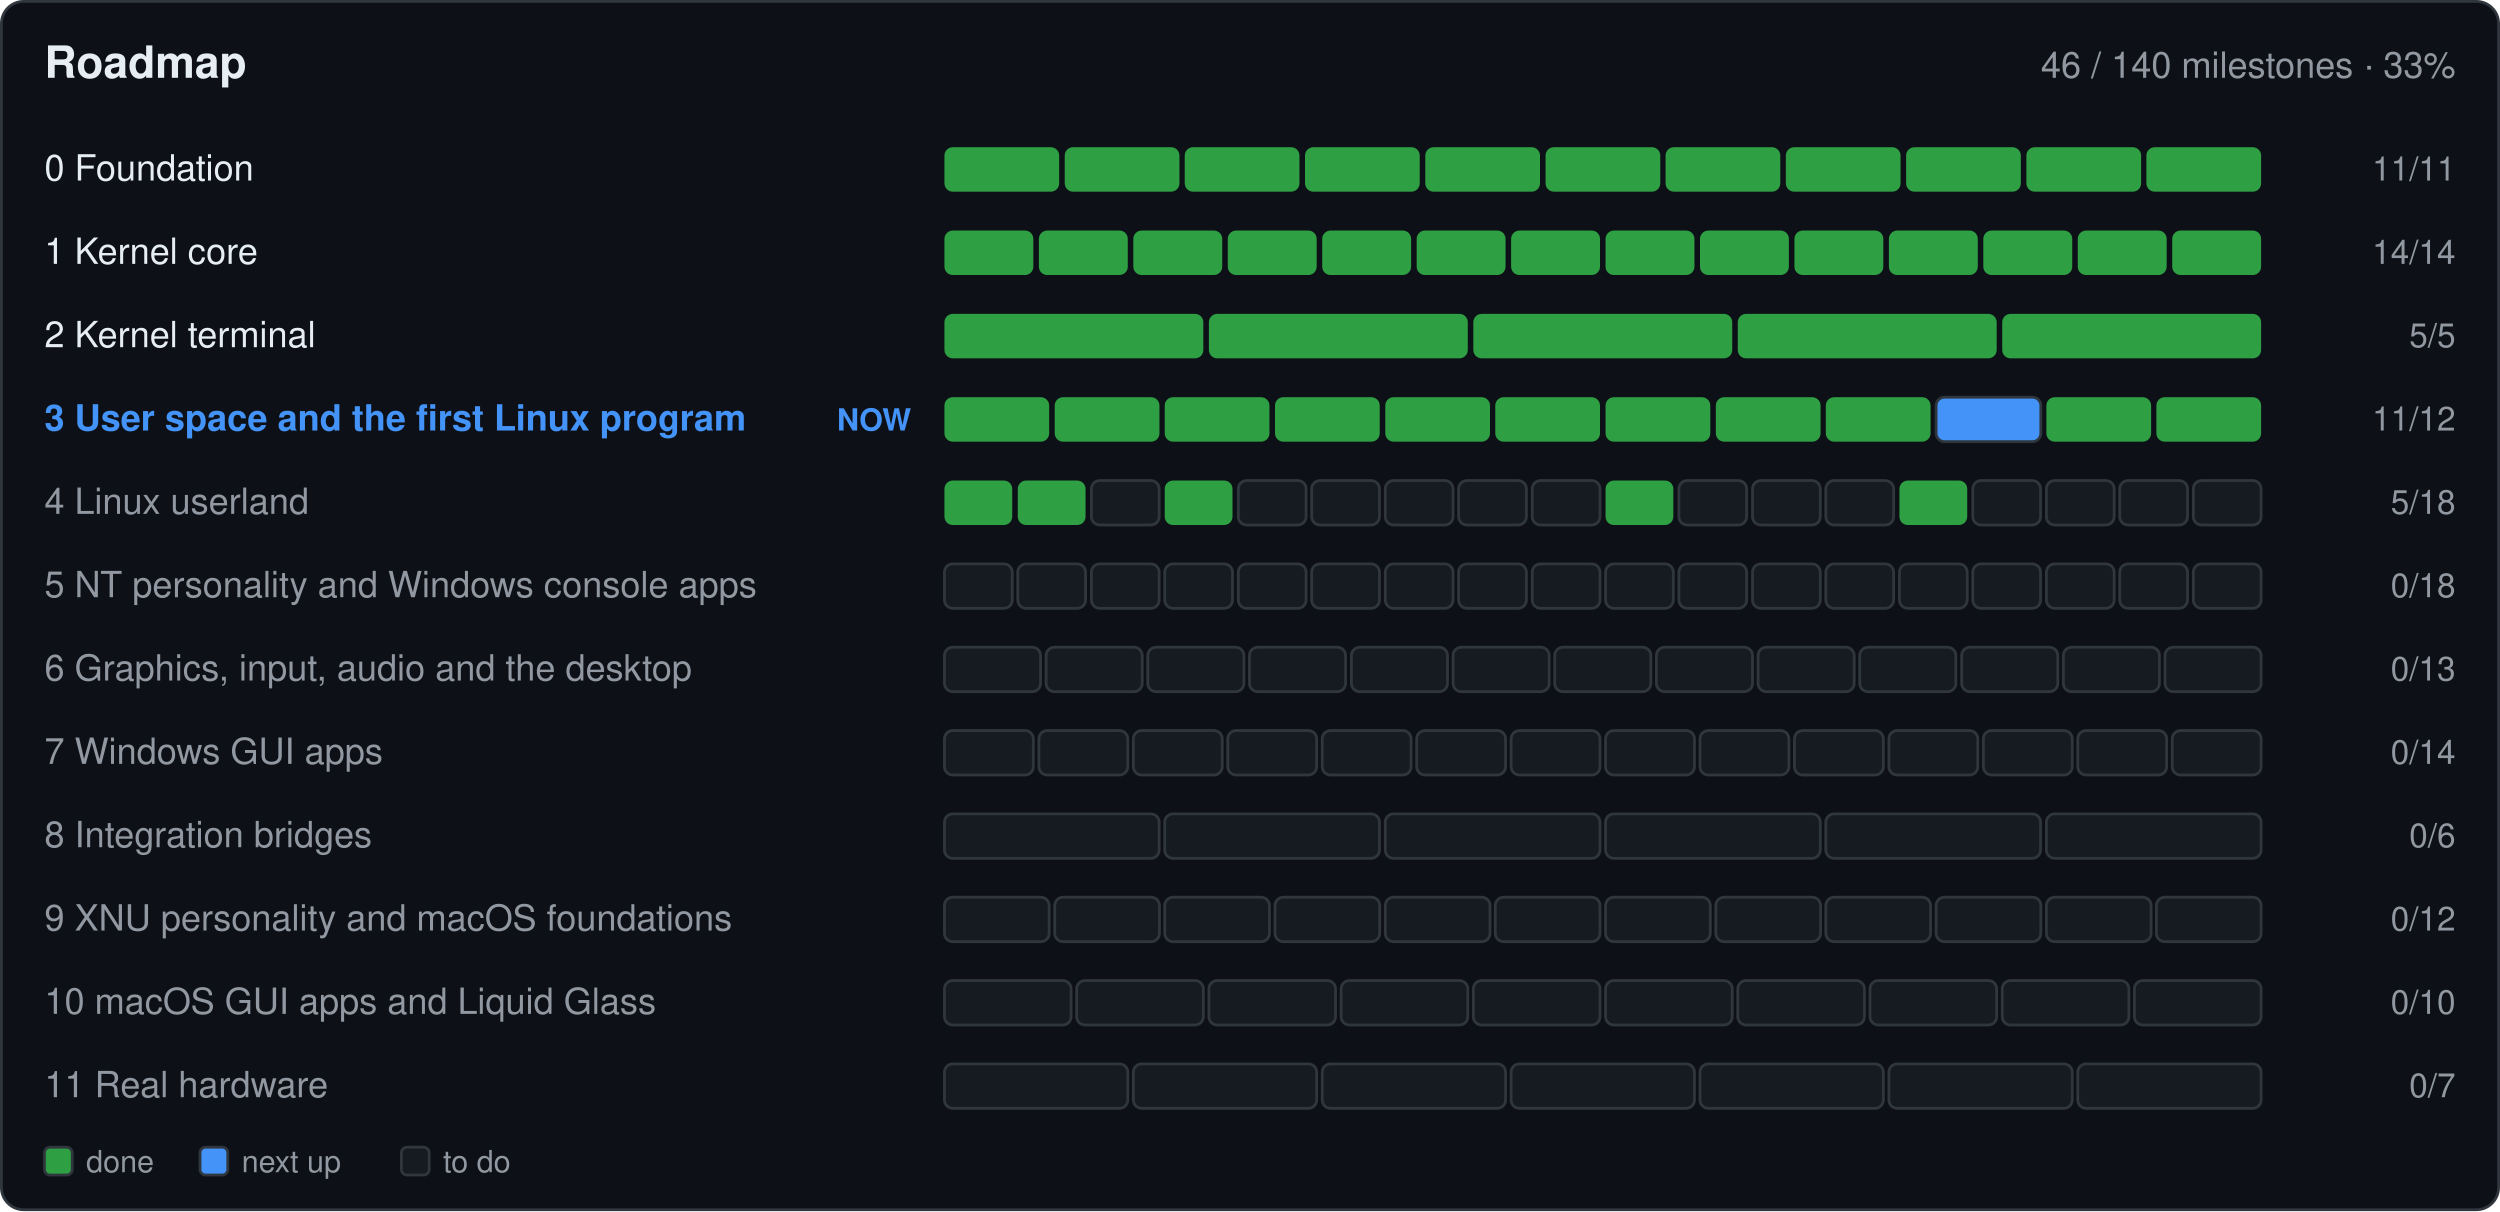
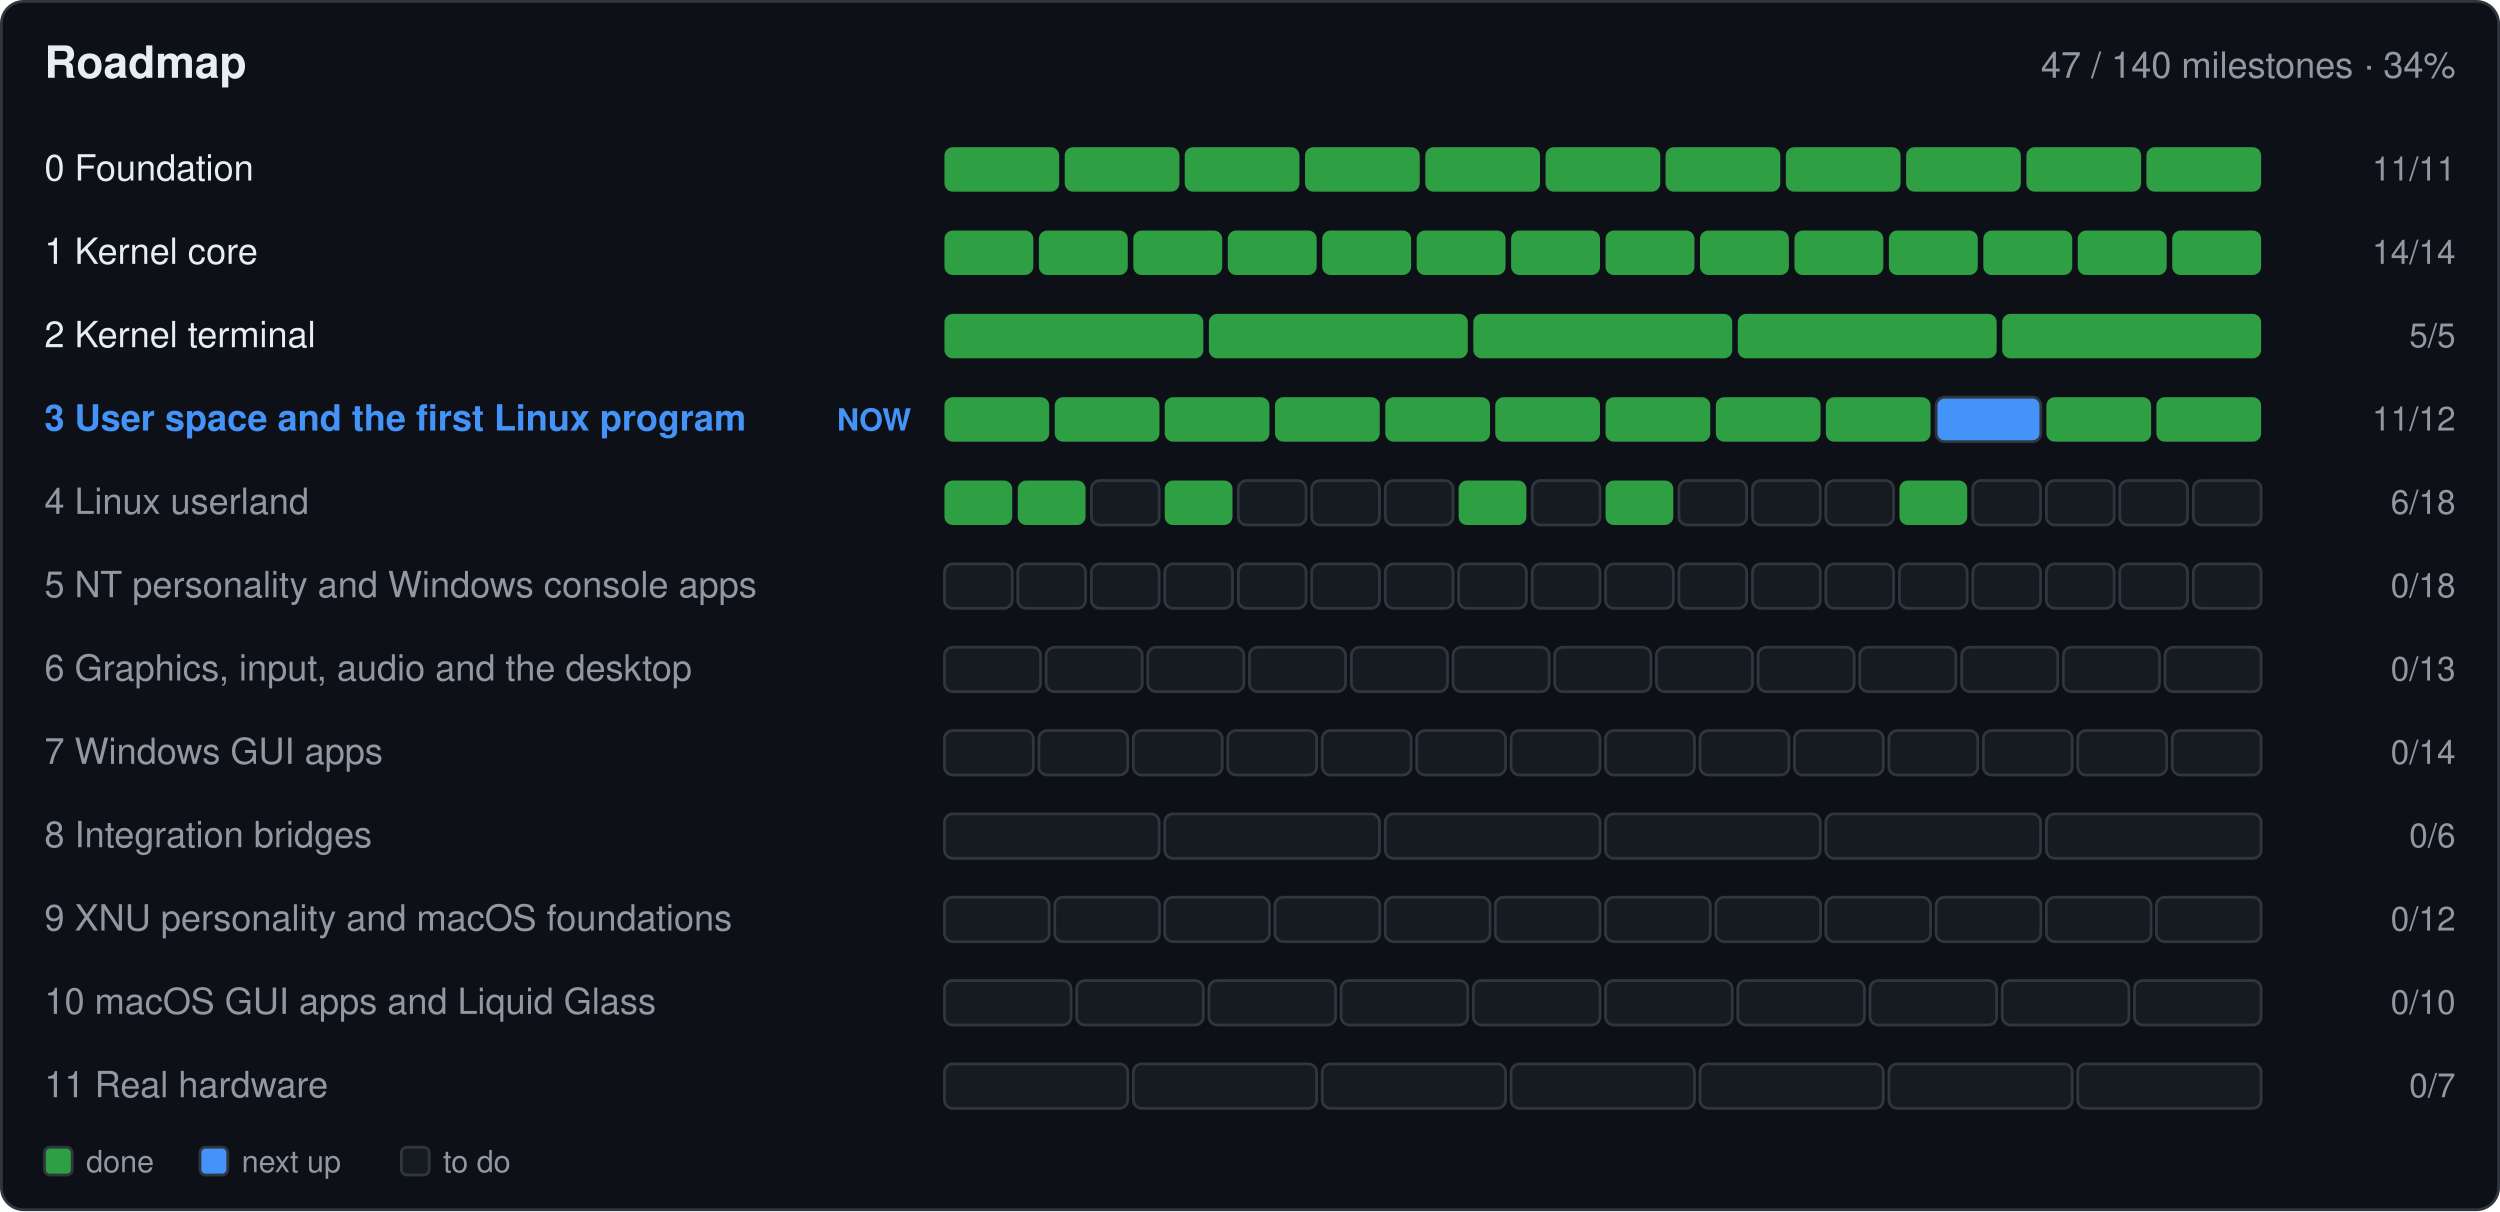
- <svg xmlns="http://www.w3.org/2000/svg" width="900" height="436" viewBox="0 0 900 436" role="img" aria-label="Roadmap: 46 of 140 milestones done">
+ <svg xmlns="http://www.w3.org/2000/svg" width="900" height="436" viewBox="0 0 900 436" role="img" aria-label="Roadmap: 47 of 140 milestones done">
  <rect x="0.5" y="0.5" width="899.0" height="435.0" fill="#0d1117" rx="8" stroke="#30363d" />
  <text x="16.0" y="28.0" font-family="-apple-system,BlinkMacSystemFont,'Segoe UI',Helvetica,Arial,sans-serif" font-size="16" font-weight="600" fill="#e6edf3" text-anchor="start">Roadmap</text>
-   <text x="884.0" y="28.0" font-family="-apple-system,BlinkMacSystemFont,'Segoe UI',Helvetica,Arial,sans-serif" font-size="13" font-weight="400" fill="#9198a1" text-anchor="end">46 / 140 milestones · 33%</text>
+   <text x="884.0" y="28.0" font-family="-apple-system,BlinkMacSystemFont,'Segoe UI',Helvetica,Arial,sans-serif" font-size="13" font-weight="400" fill="#9198a1" text-anchor="end">47 / 140 milestones · 34%</text>
  <text x="16.0" y="65.0" font-family="-apple-system,BlinkMacSystemFont,'Segoe UI',Helvetica,Arial,sans-serif" font-size="13" font-weight="400" fill="#e6edf3" text-anchor="start"> 0  Foundation</text>
  <g>
    <rect x="340.0" y="53.0" width="41.3" height="16.0" fill="#2ea043" rx="3" />
  </g>
  <g>
    <rect x="383.3" y="53.0" width="41.3" height="16.0" fill="#2ea043" rx="3" />
  </g>
  <g>
    <rect x="426.5" y="53.0" width="41.3" height="16.0" fill="#2ea043" rx="3" />
  </g>
  <g>
    <rect x="469.8" y="53.0" width="41.3" height="16.0" fill="#2ea043" rx="3" />
  </g>
  <g>
    <rect x="513.1" y="53.0" width="41.3" height="16.0" fill="#2ea043" rx="3" />
  </g>
  <g>
    <rect x="556.4" y="53.0" width="41.3" height="16.0" fill="#2ea043" rx="3" />
  </g>
  <g>
    <rect x="599.6" y="53.0" width="41.3" height="16.0" fill="#2ea043" rx="3" />
  </g>
  <g>
    <rect x="642.9" y="53.0" width="41.3" height="16.0" fill="#2ea043" rx="3" />
  </g>
  <g>
    <rect x="686.2" y="53.0" width="41.3" height="16.0" fill="#2ea043" rx="3" />
  </g>
  <g>
    <rect x="729.5" y="53.0" width="41.3" height="16.0" fill="#2ea043" rx="3" />
  </g>
  <g>
    <rect x="772.7" y="53.0" width="41.3" height="16.0" fill="#2ea043" rx="3" />
  </g>
  <text x="884.0" y="65.0" font-family="-apple-system,BlinkMacSystemFont,'Segoe UI',Helvetica,Arial,sans-serif" font-size="12" font-weight="400" fill="#9198a1" text-anchor="end">11/11</text>
  <text x="16.0" y="95.0" font-family="-apple-system,BlinkMacSystemFont,'Segoe UI',Helvetica,Arial,sans-serif" font-size="13" font-weight="400" fill="#e6edf3" text-anchor="start"> 1  Kernel core</text>
  <g>
    <rect x="340.0" y="83.0" width="32.0" height="16.0" fill="#2ea043" rx="3" />
  </g>
  <g>
    <rect x="374.0" y="83.0" width="32.0" height="16.0" fill="#2ea043" rx="3" />
  </g>
  <g>
    <rect x="408.0" y="83.0" width="32.0" height="16.0" fill="#2ea043" rx="3" />
  </g>
  <g>
    <rect x="442.0" y="83.0" width="32.0" height="16.0" fill="#2ea043" rx="3" />
  </g>
  <g>
    <rect x="476.0" y="83.0" width="32.0" height="16.0" fill="#2ea043" rx="3" />
  </g>
  <g>
    <rect x="510.0" y="83.0" width="32.0" height="16.0" fill="#2ea043" rx="3" />
  </g>
  <g>
    <rect x="544.0" y="83.0" width="32.0" height="16.0" fill="#2ea043" rx="3" />
  </g>
  <g>
    <rect x="578.0" y="83.0" width="32.0" height="16.0" fill="#2ea043" rx="3" />
  </g>
  <g>
    <rect x="612.0" y="83.0" width="32.0" height="16.0" fill="#2ea043" rx="3" />
  </g>
  <g>
    <rect x="646.0" y="83.0" width="32.0" height="16.0" fill="#2ea043" rx="3" />
  </g>
  <g>
    <rect x="680.0" y="83.0" width="32.0" height="16.0" fill="#2ea043" rx="3" />
  </g>
  <g>
    <rect x="714.0" y="83.0" width="32.0" height="16.0" fill="#2ea043" rx="3" />
  </g>
  <g>
    <rect x="748.0" y="83.0" width="32.0" height="16.0" fill="#2ea043" rx="3" />
  </g>
  <g>
    <rect x="782.0" y="83.0" width="32.0" height="16.0" fill="#2ea043" rx="3" />
  </g>
  <text x="884.0" y="95.0" font-family="-apple-system,BlinkMacSystemFont,'Segoe UI',Helvetica,Arial,sans-serif" font-size="12" font-weight="400" fill="#9198a1" text-anchor="end">14/14</text>
  <text x="16.0" y="125.0" font-family="-apple-system,BlinkMacSystemFont,'Segoe UI',Helvetica,Arial,sans-serif" font-size="13" font-weight="400" fill="#e6edf3" text-anchor="start"> 2  Kernel terminal</text>
  <g>
    <rect x="340.0" y="113.0" width="93.2" height="16.0" fill="#2ea043" rx="3" />
  </g>
  <g>
    <rect x="435.2" y="113.0" width="93.2" height="16.0" fill="#2ea043" rx="3" />
  </g>
  <g>
    <rect x="530.4" y="113.0" width="93.2" height="16.0" fill="#2ea043" rx="3" />
  </g>
  <g>
    <rect x="625.6" y="113.0" width="93.2" height="16.0" fill="#2ea043" rx="3" />
  </g>
  <g>
    <rect x="720.8" y="113.0" width="93.2" height="16.0" fill="#2ea043" rx="3" />
  </g>
  <text x="884.0" y="125.0" font-family="-apple-system,BlinkMacSystemFont,'Segoe UI',Helvetica,Arial,sans-serif" font-size="12" font-weight="400" fill="#9198a1" text-anchor="end">5/5</text>
  <text x="16.0" y="155.0" font-family="-apple-system,BlinkMacSystemFont,'Segoe UI',Helvetica,Arial,sans-serif" font-size="13" font-weight="600" fill="#4493f8" text-anchor="start"> 3  User space and the first Linux program</text>
  <text x="328.0" y="155.0" font-family="-apple-system,BlinkMacSystemFont,'Segoe UI',Helvetica,Arial,sans-serif" font-size="11" font-weight="600" fill="#4493f8" text-anchor="end">NOW</text>
  <g>
    <rect x="340.0" y="143.0" width="37.7" height="16.0" fill="#2ea043" rx="3" />
  </g>
  <g>
    <rect x="379.7" y="143.0" width="37.7" height="16.0" fill="#2ea043" rx="3" />
  </g>
  <g>
    <rect x="419.3" y="143.0" width="37.7" height="16.0" fill="#2ea043" rx="3" />
  </g>
  <g>
    <rect x="459.0" y="143.0" width="37.7" height="16.0" fill="#2ea043" rx="3" />
  </g>
  <g>
    <rect x="498.7" y="143.0" width="37.7" height="16.0" fill="#2ea043" rx="3" />
  </g>
  <g>
    <rect x="538.3" y="143.0" width="37.7" height="16.0" fill="#2ea043" rx="3" />
  </g>
  <g>
    <rect x="578.0" y="143.0" width="37.7" height="16.0" fill="#2ea043" rx="3" />
  </g>
  <g>
    <rect x="617.7" y="143.0" width="37.7" height="16.0" fill="#2ea043" rx="3" />
  </g>
  <g>
    <rect x="657.3" y="143.0" width="37.7" height="16.0" fill="#2ea043" rx="3" />
  </g>
  <g>
    <rect x="697.0" y="143.0" width="37.7" height="16.0" fill="#4493f8" rx="3" stroke="#30363d" />
  </g>
  <g>
    <rect x="736.7" y="143.0" width="37.7" height="16.0" fill="#2ea043" rx="3" />
  </g>
  <g>
    <rect x="776.3" y="143.0" width="37.7" height="16.0" fill="#2ea043" rx="3" />
  </g>
  <text x="884.0" y="155.0" font-family="-apple-system,BlinkMacSystemFont,'Segoe UI',Helvetica,Arial,sans-serif" font-size="12" font-weight="400" fill="#9198a1" text-anchor="end">11/12</text>
  <text x="16.0" y="185.0" font-family="-apple-system,BlinkMacSystemFont,'Segoe UI',Helvetica,Arial,sans-serif" font-size="13" font-weight="400" fill="#9198a1" text-anchor="start"> 4  Linux userland</text>
  <g>
    <rect x="340.0" y="173.0" width="24.4" height="16.0" fill="#2ea043" rx="3" />
  </g>
  <g>
    <rect x="366.4" y="173.0" width="24.4" height="16.0" fill="#2ea043" rx="3" />
  </g>
  <g>
    <rect x="392.9" y="173.0" width="24.4" height="16.0" fill="#161b22" rx="3" stroke="#30363d" />
  </g>
  <g>
    <rect x="419.3" y="173.0" width="24.4" height="16.0" fill="#2ea043" rx="3" />
  </g>
  <g>
    <rect x="445.8" y="173.0" width="24.4" height="16.0" fill="#161b22" rx="3" stroke="#30363d" />
  </g>
  <g>
    <rect x="472.2" y="173.0" width="24.4" height="16.0" fill="#161b22" rx="3" stroke="#30363d" />
  </g>
  <g>
    <rect x="498.7" y="173.0" width="24.4" height="16.0" fill="#161b22" rx="3" stroke="#30363d" />
  </g>
  <g>
-     <rect x="525.1" y="173.0" width="24.4" height="16.0" fill="#161b22" rx="3" stroke="#30363d" />
+     <rect x="525.1" y="173.0" width="24.4" height="16.0" fill="#2ea043" rx="3" />
  </g>
  <g>
    <rect x="551.6" y="173.0" width="24.4" height="16.0" fill="#161b22" rx="3" stroke="#30363d" />
  </g>
  <g>
    <rect x="578.0" y="173.0" width="24.4" height="16.0" fill="#2ea043" rx="3" />
  </g>
  <g>
    <rect x="604.4" y="173.0" width="24.4" height="16.0" fill="#161b22" rx="3" stroke="#30363d" />
  </g>
  <g>
    <rect x="630.9" y="173.0" width="24.4" height="16.0" fill="#161b22" rx="3" stroke="#30363d" />
  </g>
  <g>
    <rect x="657.3" y="173.0" width="24.4" height="16.0" fill="#161b22" rx="3" stroke="#30363d" />
  </g>
  <g>
    <rect x="683.8" y="173.0" width="24.4" height="16.0" fill="#2ea043" rx="3" />
  </g>
  <g>
    <rect x="710.2" y="173.0" width="24.4" height="16.0" fill="#161b22" rx="3" stroke="#30363d" />
  </g>
  <g>
    <rect x="736.7" y="173.0" width="24.4" height="16.0" fill="#161b22" rx="3" stroke="#30363d" />
  </g>
  <g>
    <rect x="763.1" y="173.0" width="24.4" height="16.0" fill="#161b22" rx="3" stroke="#30363d" />
  </g>
  <g>
    <rect x="789.6" y="173.0" width="24.4" height="16.0" fill="#161b22" rx="3" stroke="#30363d" />
  </g>
-   <text x="884.0" y="185.0" font-family="-apple-system,BlinkMacSystemFont,'Segoe UI',Helvetica,Arial,sans-serif" font-size="12" font-weight="400" fill="#9198a1" text-anchor="end">5/18</text>
+   <text x="884.0" y="185.0" font-family="-apple-system,BlinkMacSystemFont,'Segoe UI',Helvetica,Arial,sans-serif" font-size="12" font-weight="400" fill="#9198a1" text-anchor="end">6/18</text>
  <text x="16.0" y="215.0" font-family="-apple-system,BlinkMacSystemFont,'Segoe UI',Helvetica,Arial,sans-serif" font-size="13" font-weight="400" fill="#9198a1" text-anchor="start"> 5  NT personality and Windows console apps</text>
  <g>
    <rect x="340.0" y="203.0" width="24.4" height="16.0" fill="#161b22" rx="3" stroke="#30363d" />
  </g>
  <g>
    <rect x="366.4" y="203.0" width="24.4" height="16.0" fill="#161b22" rx="3" stroke="#30363d" />
  </g>
  <g>
    <rect x="392.9" y="203.0" width="24.4" height="16.0" fill="#161b22" rx="3" stroke="#30363d" />
  </g>
  <g>
    <rect x="419.3" y="203.0" width="24.4" height="16.0" fill="#161b22" rx="3" stroke="#30363d" />
  </g>
  <g>
    <rect x="445.8" y="203.0" width="24.4" height="16.0" fill="#161b22" rx="3" stroke="#30363d" />
  </g>
  <g>
    <rect x="472.2" y="203.0" width="24.4" height="16.0" fill="#161b22" rx="3" stroke="#30363d" />
  </g>
  <g>
    <rect x="498.7" y="203.0" width="24.4" height="16.0" fill="#161b22" rx="3" stroke="#30363d" />
  </g>
  <g>
    <rect x="525.1" y="203.0" width="24.4" height="16.0" fill="#161b22" rx="3" stroke="#30363d" />
  </g>
  <g>
    <rect x="551.6" y="203.0" width="24.4" height="16.0" fill="#161b22" rx="3" stroke="#30363d" />
  </g>
  <g>
    <rect x="578.0" y="203.0" width="24.4" height="16.0" fill="#161b22" rx="3" stroke="#30363d" />
  </g>
  <g>
    <rect x="604.4" y="203.0" width="24.4" height="16.0" fill="#161b22" rx="3" stroke="#30363d" />
  </g>
  <g>
    <rect x="630.9" y="203.0" width="24.4" height="16.0" fill="#161b22" rx="3" stroke="#30363d" />
  </g>
  <g>
    <rect x="657.3" y="203.0" width="24.4" height="16.0" fill="#161b22" rx="3" stroke="#30363d" />
  </g>
  <g>
    <rect x="683.8" y="203.0" width="24.4" height="16.0" fill="#161b22" rx="3" stroke="#30363d" />
  </g>
  <g>
    <rect x="710.2" y="203.0" width="24.4" height="16.0" fill="#161b22" rx="3" stroke="#30363d" />
  </g>
  <g>
    <rect x="736.7" y="203.0" width="24.4" height="16.0" fill="#161b22" rx="3" stroke="#30363d" />
  </g>
  <g>
    <rect x="763.1" y="203.0" width="24.4" height="16.0" fill="#161b22" rx="3" stroke="#30363d" />
  </g>
  <g>
    <rect x="789.6" y="203.0" width="24.4" height="16.0" fill="#161b22" rx="3" stroke="#30363d" />
  </g>
  <text x="884.0" y="215.0" font-family="-apple-system,BlinkMacSystemFont,'Segoe UI',Helvetica,Arial,sans-serif" font-size="12" font-weight="400" fill="#9198a1" text-anchor="end">0/18</text>
  <text x="16.0" y="245.0" font-family="-apple-system,BlinkMacSystemFont,'Segoe UI',Helvetica,Arial,sans-serif" font-size="13" font-weight="400" fill="#9198a1" text-anchor="start"> 6  Graphics, input, audio and the desktop</text>
  <g>
    <rect x="340.0" y="233.0" width="34.6" height="16.0" fill="#161b22" rx="3" stroke="#30363d" />
  </g>
  <g>
    <rect x="376.6" y="233.0" width="34.6" height="16.0" fill="#161b22" rx="3" stroke="#30363d" />
  </g>
  <g>
    <rect x="413.2" y="233.0" width="34.6" height="16.0" fill="#161b22" rx="3" stroke="#30363d" />
  </g>
  <g>
    <rect x="449.8" y="233.0" width="34.6" height="16.0" fill="#161b22" rx="3" stroke="#30363d" />
  </g>
  <g>
    <rect x="486.5" y="233.0" width="34.6" height="16.0" fill="#161b22" rx="3" stroke="#30363d" />
  </g>
  <g>
    <rect x="523.1" y="233.0" width="34.6" height="16.0" fill="#161b22" rx="3" stroke="#30363d" />
  </g>
  <g>
    <rect x="559.7" y="233.0" width="34.6" height="16.0" fill="#161b22" rx="3" stroke="#30363d" />
  </g>
  <g>
    <rect x="596.3" y="233.0" width="34.6" height="16.0" fill="#161b22" rx="3" stroke="#30363d" />
  </g>
  <g>
    <rect x="632.9" y="233.0" width="34.6" height="16.0" fill="#161b22" rx="3" stroke="#30363d" />
  </g>
  <g>
    <rect x="669.5" y="233.0" width="34.6" height="16.0" fill="#161b22" rx="3" stroke="#30363d" />
  </g>
  <g>
    <rect x="706.2" y="233.0" width="34.6" height="16.0" fill="#161b22" rx="3" stroke="#30363d" />
  </g>
  <g>
    <rect x="742.8" y="233.0" width="34.6" height="16.0" fill="#161b22" rx="3" stroke="#30363d" />
  </g>
  <g>
    <rect x="779.4" y="233.0" width="34.6" height="16.0" fill="#161b22" rx="3" stroke="#30363d" />
  </g>
  <text x="884.0" y="245.0" font-family="-apple-system,BlinkMacSystemFont,'Segoe UI',Helvetica,Arial,sans-serif" font-size="12" font-weight="400" fill="#9198a1" text-anchor="end">0/13</text>
  <text x="16.0" y="275.0" font-family="-apple-system,BlinkMacSystemFont,'Segoe UI',Helvetica,Arial,sans-serif" font-size="13" font-weight="400" fill="#9198a1" text-anchor="start"> 7  Windows GUI apps</text>
  <g>
    <rect x="340.0" y="263.0" width="32.0" height="16.0" fill="#161b22" rx="3" stroke="#30363d" />
  </g>
  <g>
    <rect x="374.0" y="263.0" width="32.0" height="16.0" fill="#161b22" rx="3" stroke="#30363d" />
  </g>
  <g>
    <rect x="408.0" y="263.0" width="32.0" height="16.0" fill="#161b22" rx="3" stroke="#30363d" />
  </g>
  <g>
    <rect x="442.0" y="263.0" width="32.0" height="16.0" fill="#161b22" rx="3" stroke="#30363d" />
  </g>
  <g>
    <rect x="476.0" y="263.0" width="32.0" height="16.0" fill="#161b22" rx="3" stroke="#30363d" />
  </g>
  <g>
    <rect x="510.0" y="263.0" width="32.0" height="16.0" fill="#161b22" rx="3" stroke="#30363d" />
  </g>
  <g>
    <rect x="544.0" y="263.0" width="32.0" height="16.0" fill="#161b22" rx="3" stroke="#30363d" />
  </g>
  <g>
    <rect x="578.0" y="263.0" width="32.0" height="16.0" fill="#161b22" rx="3" stroke="#30363d" />
  </g>
  <g>
    <rect x="612.0" y="263.0" width="32.0" height="16.0" fill="#161b22" rx="3" stroke="#30363d" />
  </g>
  <g>
    <rect x="646.0" y="263.0" width="32.0" height="16.0" fill="#161b22" rx="3" stroke="#30363d" />
  </g>
  <g>
    <rect x="680.0" y="263.0" width="32.0" height="16.0" fill="#161b22" rx="3" stroke="#30363d" />
  </g>
  <g>
    <rect x="714.0" y="263.0" width="32.0" height="16.0" fill="#161b22" rx="3" stroke="#30363d" />
  </g>
  <g>
    <rect x="748.0" y="263.0" width="32.0" height="16.0" fill="#161b22" rx="3" stroke="#30363d" />
  </g>
  <g>
    <rect x="782.0" y="263.0" width="32.0" height="16.0" fill="#161b22" rx="3" stroke="#30363d" />
  </g>
  <text x="884.0" y="275.0" font-family="-apple-system,BlinkMacSystemFont,'Segoe UI',Helvetica,Arial,sans-serif" font-size="12" font-weight="400" fill="#9198a1" text-anchor="end">0/14</text>
  <text x="16.0" y="305.0" font-family="-apple-system,BlinkMacSystemFont,'Segoe UI',Helvetica,Arial,sans-serif" font-size="13" font-weight="400" fill="#9198a1" text-anchor="start"> 8  Integration bridges</text>
  <g>
    <rect x="340.0" y="293.0" width="77.3" height="16.0" fill="#161b22" rx="3" stroke="#30363d" />
  </g>
  <g>
    <rect x="419.3" y="293.0" width="77.3" height="16.0" fill="#161b22" rx="3" stroke="#30363d" />
  </g>
  <g>
    <rect x="498.7" y="293.0" width="77.3" height="16.0" fill="#161b22" rx="3" stroke="#30363d" />
  </g>
  <g>
    <rect x="578.0" y="293.0" width="77.3" height="16.0" fill="#161b22" rx="3" stroke="#30363d" />
  </g>
  <g>
    <rect x="657.3" y="293.0" width="77.3" height="16.0" fill="#161b22" rx="3" stroke="#30363d" />
  </g>
  <g>
    <rect x="736.7" y="293.0" width="77.3" height="16.0" fill="#161b22" rx="3" stroke="#30363d" />
  </g>
  <text x="884.0" y="305.0" font-family="-apple-system,BlinkMacSystemFont,'Segoe UI',Helvetica,Arial,sans-serif" font-size="12" font-weight="400" fill="#9198a1" text-anchor="end">0/6</text>
  <text x="16.0" y="335.0" font-family="-apple-system,BlinkMacSystemFont,'Segoe UI',Helvetica,Arial,sans-serif" font-size="13" font-weight="400" fill="#9198a1" text-anchor="start"> 9  XNU personality and macOS foundations</text>
  <g>
    <rect x="340.0" y="323.0" width="37.7" height="16.0" fill="#161b22" rx="3" stroke="#30363d" />
  </g>
  <g>
    <rect x="379.7" y="323.0" width="37.7" height="16.0" fill="#161b22" rx="3" stroke="#30363d" />
  </g>
  <g>
    <rect x="419.3" y="323.0" width="37.7" height="16.0" fill="#161b22" rx="3" stroke="#30363d" />
  </g>
  <g>
    <rect x="459.0" y="323.0" width="37.7" height="16.0" fill="#161b22" rx="3" stroke="#30363d" />
  </g>
  <g>
    <rect x="498.7" y="323.0" width="37.7" height="16.0" fill="#161b22" rx="3" stroke="#30363d" />
  </g>
  <g>
    <rect x="538.3" y="323.0" width="37.7" height="16.0" fill="#161b22" rx="3" stroke="#30363d" />
  </g>
  <g>
    <rect x="578.0" y="323.0" width="37.7" height="16.0" fill="#161b22" rx="3" stroke="#30363d" />
  </g>
  <g>
    <rect x="617.7" y="323.0" width="37.7" height="16.0" fill="#161b22" rx="3" stroke="#30363d" />
  </g>
  <g>
    <rect x="657.3" y="323.0" width="37.7" height="16.0" fill="#161b22" rx="3" stroke="#30363d" />
  </g>
  <g>
    <rect x="697.0" y="323.0" width="37.7" height="16.0" fill="#161b22" rx="3" stroke="#30363d" />
  </g>
  <g>
    <rect x="736.7" y="323.0" width="37.7" height="16.0" fill="#161b22" rx="3" stroke="#30363d" />
  </g>
  <g>
    <rect x="776.3" y="323.0" width="37.7" height="16.0" fill="#161b22" rx="3" stroke="#30363d" />
  </g>
  <text x="884.0" y="335.0" font-family="-apple-system,BlinkMacSystemFont,'Segoe UI',Helvetica,Arial,sans-serif" font-size="12" font-weight="400" fill="#9198a1" text-anchor="end">0/12</text>
  <text x="16.0" y="365.0" font-family="-apple-system,BlinkMacSystemFont,'Segoe UI',Helvetica,Arial,sans-serif" font-size="13" font-weight="400" fill="#9198a1" text-anchor="start">10  macOS GUI apps and Liquid Glass</text>
  <g>
    <rect x="340.0" y="353.0" width="45.6" height="16.0" fill="#161b22" rx="3" stroke="#30363d" />
  </g>
  <g>
    <rect x="387.6" y="353.0" width="45.6" height="16.0" fill="#161b22" rx="3" stroke="#30363d" />
  </g>
  <g>
    <rect x="435.2" y="353.0" width="45.6" height="16.0" fill="#161b22" rx="3" stroke="#30363d" />
  </g>
  <g>
    <rect x="482.8" y="353.0" width="45.6" height="16.0" fill="#161b22" rx="3" stroke="#30363d" />
  </g>
  <g>
    <rect x="530.4" y="353.0" width="45.6" height="16.0" fill="#161b22" rx="3" stroke="#30363d" />
  </g>
  <g>
    <rect x="578.0" y="353.0" width="45.6" height="16.0" fill="#161b22" rx="3" stroke="#30363d" />
  </g>
  <g>
    <rect x="625.6" y="353.0" width="45.6" height="16.0" fill="#161b22" rx="3" stroke="#30363d" />
  </g>
  <g>
    <rect x="673.2" y="353.0" width="45.6" height="16.0" fill="#161b22" rx="3" stroke="#30363d" />
  </g>
  <g>
    <rect x="720.8" y="353.0" width="45.6" height="16.0" fill="#161b22" rx="3" stroke="#30363d" />
  </g>
  <g>
    <rect x="768.4" y="353.0" width="45.6" height="16.0" fill="#161b22" rx="3" stroke="#30363d" />
  </g>
  <text x="884.0" y="365.0" font-family="-apple-system,BlinkMacSystemFont,'Segoe UI',Helvetica,Arial,sans-serif" font-size="12" font-weight="400" fill="#9198a1" text-anchor="end">0/10</text>
  <text x="16.0" y="395.0" font-family="-apple-system,BlinkMacSystemFont,'Segoe UI',Helvetica,Arial,sans-serif" font-size="13" font-weight="400" fill="#9198a1" text-anchor="start">11  Real hardware</text>
  <g>
    <rect x="340.0" y="383.0" width="66.0" height="16.0" fill="#161b22" rx="3" stroke="#30363d" />
  </g>
  <g>
    <rect x="408.0" y="383.0" width="66.0" height="16.0" fill="#161b22" rx="3" stroke="#30363d" />
  </g>
  <g>
    <rect x="476.0" y="383.0" width="66.0" height="16.0" fill="#161b22" rx="3" stroke="#30363d" />
  </g>
  <g>
    <rect x="544.0" y="383.0" width="66.0" height="16.0" fill="#161b22" rx="3" stroke="#30363d" />
  </g>
  <g>
    <rect x="612.0" y="383.0" width="66.0" height="16.0" fill="#161b22" rx="3" stroke="#30363d" />
  </g>
  <g>
    <rect x="680.0" y="383.0" width="66.0" height="16.0" fill="#161b22" rx="3" stroke="#30363d" />
  </g>
  <g>
    <rect x="748.0" y="383.0" width="66.0" height="16.0" fill="#161b22" rx="3" stroke="#30363d" />
  </g>
  <text x="884.0" y="395.0" font-family="-apple-system,BlinkMacSystemFont,'Segoe UI',Helvetica,Arial,sans-serif" font-size="12" font-weight="400" fill="#9198a1" text-anchor="end">0/7</text>
  <rect x="16.0" y="413.0" width="10.0" height="10.0" fill="#2ea043" rx="2" stroke="#30363d" />
  <text x="31.0" y="422.0" font-family="-apple-system,BlinkMacSystemFont,'Segoe UI',Helvetica,Arial,sans-serif" font-size="11" font-weight="400" fill="#9198a1" text-anchor="start">done</text>
  <rect x="72.0" y="413.0" width="10.0" height="10.0" fill="#4493f8" rx="2" stroke="#30363d" />
  <text x="87.0" y="422.0" font-family="-apple-system,BlinkMacSystemFont,'Segoe UI',Helvetica,Arial,sans-serif" font-size="11" font-weight="400" fill="#9198a1" text-anchor="start">next up</text>
  <rect x="144.5" y="413.0" width="10.0" height="10.0" fill="#161b22" rx="2" stroke="#30363d" />
  <text x="159.5" y="422.0" font-family="-apple-system,BlinkMacSystemFont,'Segoe UI',Helvetica,Arial,sans-serif" font-size="11" font-weight="400" fill="#9198a1" text-anchor="start">to do</text>
</svg>
